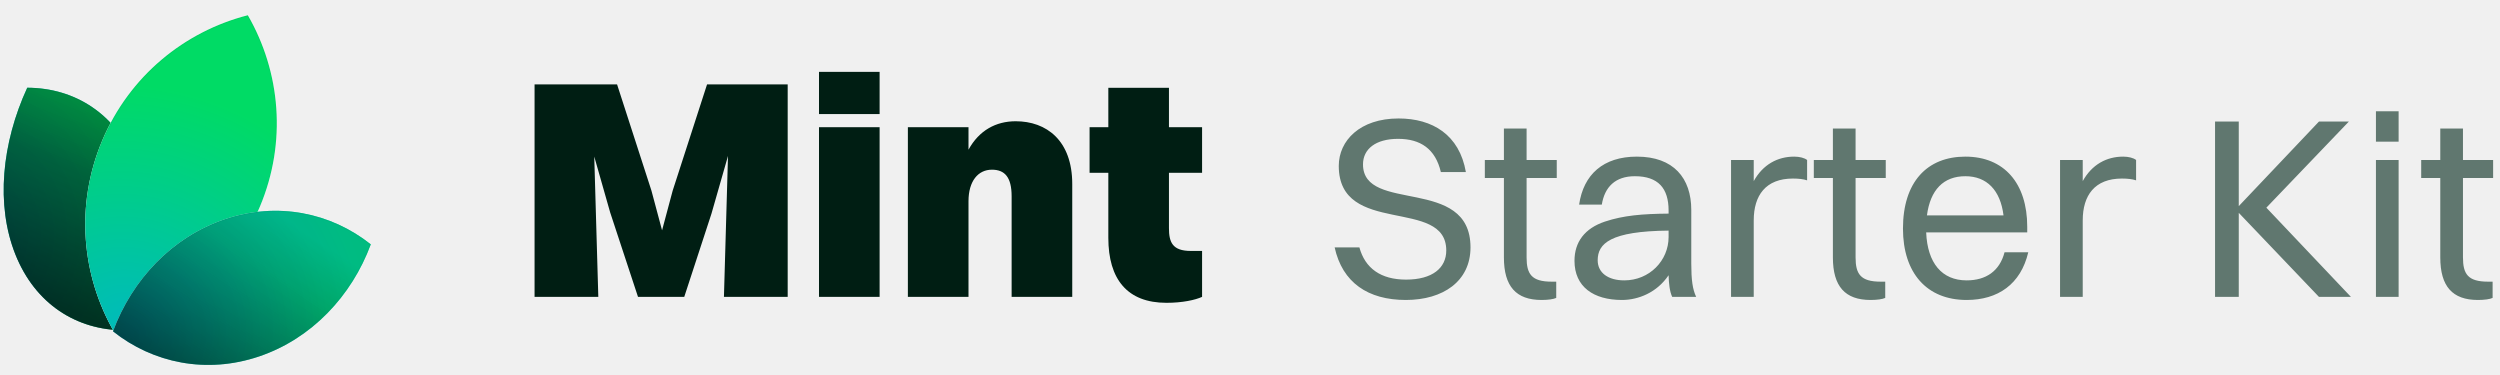
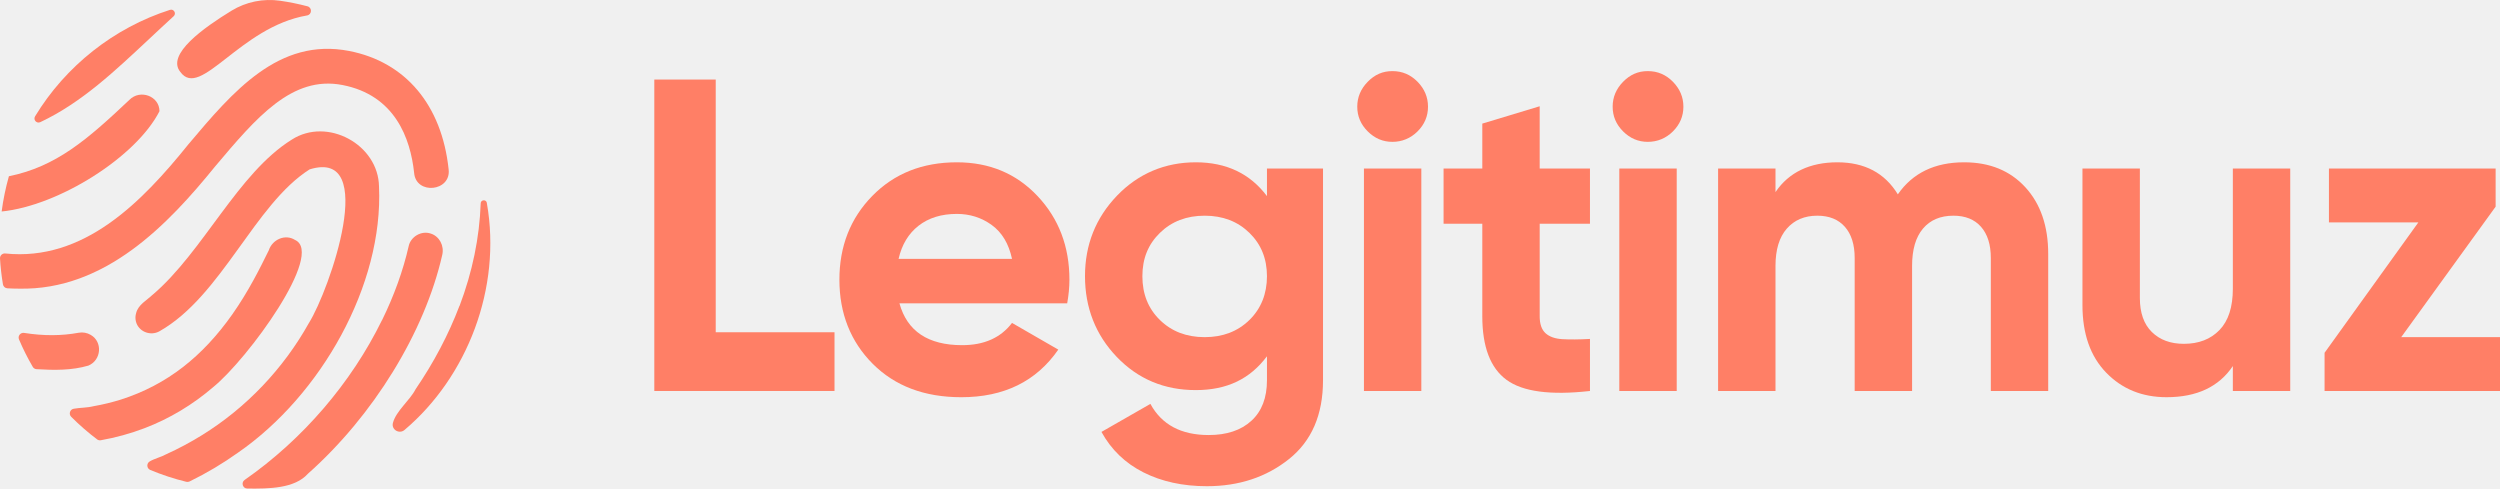
- <svg xmlns="http://www.w3.org/2000/svg" width="160" height="24" viewBox="0 0 160 24" fill="none">
-   <path d="M7.953 21.139C4.896 21.13 2.255 19.458 0.987 16.29C-0.28 13.121 0.109 9.163 1.744 5.615C4.801 5.624 7.442 7.296 8.71 10.465C9.977 13.633 9.588 17.591 7.953 21.139Z" fill="white" />
-   <path d="M7.953 21.139C4.896 21.13 2.255 19.458 0.987 16.29C-0.28 13.121 0.109 9.163 1.744 5.615C4.801 5.624 7.442 7.296 8.71 10.465C9.977 13.633 9.588 17.591 7.953 21.139Z" fill="url(#paint0_radial_115_86)" />
-   <path d="M7.953 21.139C4.896 21.13 2.255 19.458 0.987 16.29C-0.28 13.121 0.109 9.163 1.744 5.615C4.801 5.624 7.442 7.296 8.71 10.465C9.977 13.633 9.588 17.591 7.953 21.139Z" fill="black" fill-opacity="0.5" style="mix-blend-mode:hard-light" />
-   <path d="M7.953 21.139C4.896 21.13 2.255 19.458 0.987 16.29C-0.28 13.121 0.109 9.163 1.744 5.615C4.801 5.624 7.442 7.296 8.71 10.465C9.977 13.633 9.588 17.591 7.953 21.139Z" fill="url(#paint1_linear_115_86)" fill-opacity="0.5" style="mix-blend-mode:hard-light" />
-   <path d="M7.935 21.111C4.897 21.096 2.274 19.431 1.013 16.279C-0.248 13.124 0.136 9.182 1.762 5.643C4.8 5.659 7.423 7.324 8.684 10.476C9.945 13.63 9.561 17.572 7.935 21.111Z" stroke="url(#paint2_linear_115_86)" stroke-opacity="0.05" stroke-width="0.056" />
-   <path d="M7.31 21.257C11.354 20.221 14.884 17.375 16.628 13.236C18.373 9.097 17.945 4.587 15.86 0.976C11.816 2.012 8.287 4.858 6.542 8.998C4.797 13.137 5.225 17.646 7.31 21.257Z" fill="white" />
-   <path d="M7.31 21.257C11.354 20.221 14.884 17.375 16.628 13.236C18.373 9.097 17.945 4.587 15.86 0.976C11.816 2.012 8.287 4.858 6.542 8.998C4.797 13.137 5.225 17.646 7.31 21.257Z" fill="url(#paint3_radial_115_86)" />
-   <path d="M16.602 13.225C14.864 17.349 11.351 20.187 7.324 21.225C5.253 17.624 4.829 13.132 6.568 9.009C8.306 4.885 11.819 2.047 15.846 1.009C17.918 4.61 18.341 9.101 16.602 13.225Z" stroke="url(#paint4_linear_115_86)" stroke-opacity="0.05" stroke-width="0.056" />
-   <path d="M7.234 21.207C9.789 23.237 13.21 23.951 16.577 22.814C19.944 21.677 22.506 18.945 23.73 15.638C21.175 13.608 17.754 12.894 14.387 14.031C11.02 15.168 8.458 17.901 7.234 21.207Z" fill="white" />
-   <path d="M7.234 21.207C9.789 23.237 13.21 23.951 16.577 22.814C19.944 21.677 22.506 18.945 23.73 15.638C21.175 13.608 17.754 12.894 14.387 14.031C11.02 15.168 8.458 17.901 7.234 21.207Z" fill="url(#paint5_radial_115_86)" />
-   <path d="M7.234 21.207C9.789 23.237 13.21 23.951 16.577 22.814C19.944 21.677 22.506 18.945 23.73 15.638C21.175 13.608 17.754 12.894 14.387 14.031C11.02 15.168 8.458 17.901 7.234 21.207Z" fill="black" fill-opacity="0.2" style="mix-blend-mode:hard-light" />
-   <path d="M7.234 21.207C9.789 23.237 13.21 23.951 16.577 22.814C19.944 21.677 22.506 18.945 23.73 15.638C21.175 13.608 17.754 12.894 14.387 14.031C11.02 15.168 8.458 17.901 7.234 21.207Z" fill="url(#paint6_linear_115_86)" fill-opacity="0.5" style="mix-blend-mode:hard-light" />
-   <path d="M16.568 22.787C13.218 23.918 9.814 23.212 7.267 21.198C8.492 17.907 11.044 15.189 14.396 14.058C17.747 12.927 21.15 13.633 23.697 15.648C22.472 18.938 19.92 21.656 16.568 22.787Z" stroke="url(#paint7_linear_115_86)" stroke-opacity="0.05" stroke-width="0.056" />
-   <path d="M34.212 19V5.4H39.492L41.692 12.2L42.372 14.74L43.052 12.2L45.252 5.4H50.412V19H46.332L46.592 9.98L45.532 13.68L43.792 19H40.832L39.052 13.6L38.032 10.02L38.292 19H34.212ZM52.416 7.3V4.6H56.295V7.3H52.416ZM52.416 19V8.14H56.295V19H52.416ZM58.104 19V8.14H61.984V9.58C62.664 8.34 63.744 7.76 65.004 7.76C66.964 7.76 68.624 8.98 68.624 11.78V19H64.744V12.56C64.744 11.34 64.304 10.86 63.484 10.86C62.604 10.86 61.984 11.58 61.984 12.88V19H58.104ZM70.933 15.22V11.06H69.733V8.14H70.933V5.62H74.813V8.14H76.933V11.06H74.813V14.6C74.813 15.5 75.033 16.06 76.213 16.06H76.933V19C76.493 19.2 75.673 19.38 74.653 19.38C72.153 19.38 70.933 17.88 70.933 15.22Z" fill="#001E13" />
-   <path d="M87.232 10.519C87.232 13.687 94.112 11.229 94.112 15.832C94.112 17.994 92.364 19.198 89.971 19.198C87.562 19.198 85.912 18.093 85.417 15.832H87.001C87.364 17.169 88.371 17.895 89.987 17.895C91.671 17.895 92.561 17.152 92.561 16.03C92.561 12.598 85.681 15.155 85.681 10.618C85.681 9.001 87.034 7.582 89.509 7.582C91.671 7.582 93.403 8.621 93.816 11.014H92.215C91.868 9.529 90.912 8.886 89.476 8.886C88.057 8.886 87.232 9.529 87.232 10.519ZM96.25 16.476V11.393H95.029V10.239H96.25V8.226H97.702V10.239H99.632V11.393H97.702V16.476C97.702 17.532 98.015 18.026 99.302 18.026H99.599V19.066C99.434 19.148 99.071 19.198 98.659 19.198C97.025 19.198 96.25 18.323 96.25 16.476ZM102.516 13.093H101.064C101.345 11.162 102.615 10.024 104.76 10.024C107.103 10.024 108.242 11.393 108.242 13.44V16.888C108.242 17.895 108.324 18.521 108.555 19H107.021C106.856 18.654 106.806 18.142 106.79 17.614C106.047 18.72 104.859 19.198 103.803 19.198C101.988 19.198 100.767 18.357 100.767 16.69C100.767 15.486 101.427 14.611 102.714 14.182C103.902 13.786 105.107 13.687 106.79 13.671V13.473C106.79 12.053 106.13 11.278 104.628 11.278C103.374 11.278 102.698 11.971 102.516 13.093ZM102.252 16.657C102.252 17.465 102.929 17.944 103.952 17.944C105.569 17.944 106.79 16.674 106.79 15.172V14.759C103.061 14.793 102.252 15.585 102.252 16.657ZM110.787 19V10.239H112.239V11.591C112.833 10.519 113.774 10.024 114.83 10.024C115.176 10.024 115.49 10.107 115.655 10.239V11.542C115.407 11.46 115.094 11.427 114.747 11.427C112.998 11.427 112.239 12.515 112.239 14.1V19H110.787ZM117.305 16.476V11.393H116.084V10.239H117.305V8.226H118.757V10.239H120.688V11.393H118.757V16.476C118.757 17.532 119.071 18.026 120.358 18.026H120.655V19.066C120.49 19.148 120.127 19.198 119.714 19.198C118.081 19.198 117.305 18.323 117.305 16.476ZM129.809 16.145C129.33 18.192 127.862 19.198 125.865 19.198C123.324 19.198 121.79 17.482 121.79 14.627C121.79 11.658 123.324 10.024 125.783 10.024C128.258 10.024 129.743 11.723 129.743 14.512V14.875H123.275C123.357 16.838 124.281 17.944 125.865 17.944C127.103 17.944 127.977 17.35 128.291 16.145H129.809ZM125.783 11.278C124.38 11.278 123.539 12.152 123.324 13.786H128.225C128.027 12.169 127.152 11.278 125.783 11.278ZM131.843 19V10.239H133.295V11.591C133.889 10.519 134.829 10.024 135.885 10.024C136.232 10.024 136.545 10.107 136.71 10.239V11.542C136.463 11.46 136.149 11.427 135.803 11.427C134.054 11.427 133.295 12.515 133.295 14.1V19H131.843ZM141.763 19V7.78H143.281V13.192L148.413 7.78H150.327L145.047 13.291L150.459 19H148.413L143.281 13.621V19H141.763ZM152.06 9.067V7.12H153.512V9.067H152.06ZM152.06 19V10.239H153.512V19H152.06ZM156.178 16.476V11.393H154.957V10.239H156.178V8.226H157.63V10.239H159.56V11.393H157.63V16.476C157.63 17.532 157.943 18.026 159.23 18.026H159.527V19.066C159.362 19.148 158.999 19.198 158.587 19.198C156.953 19.198 156.178 18.323 156.178 16.476Z" fill="#002719" fill-opacity="0.6" />
-   <defs>
-     <radialGradient id="paint0_radial_115_86" cx="0" cy="0" r="1" gradientUnits="userSpaceOnUse" gradientTransform="translate(-3.00503 15.023) rotate(-10.029) scale(17.9572 17.784)">
-       <stop stop-color="#00B0BB" />
-       <stop offset="1" stop-color="#00DB65" />
-     </radialGradient>
-     <linearGradient id="paint1_linear_115_86" x1="7.39" y1="4.813" x2="1.63" y2="18.689" gradientUnits="userSpaceOnUse">
-       <stop stop-color="#18E299" />
-       <stop offset="1" />
-     </linearGradient>
-     <linearGradient id="paint2_linear_115_86" x1="7.948" y1="8.016" x2="1.761" y2="18.746" gradientUnits="userSpaceOnUse">
-       <stop />
-       <stop offset="1" stop-opacity="0" />
-     </linearGradient>
-     <radialGradient id="paint3_radial_115_86" cx="0" cy="0" r="1" gradientUnits="userSpaceOnUse" gradientTransform="translate(8.11404 20.8822) rotate(-75.7542) scale(21.6246 23.7772)">
-       <stop stop-color="#00BBBB" />
-       <stop offset="0.713" stop-color="#00DB65" />
-     </radialGradient>
-     <linearGradient id="paint4_linear_115_86" x1="7.602" y1="5.871" x2="15.556" y2="16.372" gradientUnits="userSpaceOnUse">
-       <stop />
-       <stop offset="1" stop-opacity="0" />
-     </linearGradient>
-     <radialGradient id="paint5_radial_115_86" cx="0" cy="0" r="1" gradientUnits="userSpaceOnUse" gradientTransform="translate(7.84537 21.5181) rotate(-20.3525) scale(18.5603 17.32)">
-       <stop stop-color="#00B0BB" />
-       <stop offset="1" stop-color="#00DB65" />
-     </radialGradient>
-     <linearGradient id="paint6_linear_115_86" x1="16.808" y1="13.007" x2="10.041" y2="22.994" gradientUnits="userSpaceOnUse">
-       <stop stop-color="#00B1BC" />
-       <stop offset="1" />
-     </linearGradient>
-     <linearGradient id="paint7_linear_115_86" x1="16.808" y1="13.007" x2="14.169" y2="23.841" gradientUnits="userSpaceOnUse">
-       <stop />
-       <stop offset="1" stop-opacity="0" />
-     </linearGradient>
+ <svg xmlns="http://www.w3.org/2000/svg" id="Camada_1" data-name="Camada 1" viewBox="0 0 2000 390.869" version="1.1" width="2000" height="390.869">
+   <defs id="defs1">
+     <style id="style1">
+       .cls-1 {
+         fill: #282828;
+         stroke-width: 0px;
+       }
+     </style>
  </defs>
+   <g id="g19" transform="matrix(0.416003,0,0,0.416003,-133.4425,-94.87391)" style="fill:#ff7f66;fill-opacity:1">
+     <g id="g9" style="fill:#ff7f66;fill-opacity:1">
+       <path class="cls-1" d="M 1697.15,867.01 V 381.04 H 1579.06 V 979.95 H 1925.6 V 867.01 Z" id="path1" style="fill:#ff7f66;fill-opacity:1" />
+       <path class="cls-1" d="m 2377.35,766.06 c 0,-63.88 -20.43,-117.5 -61.21,-160.86 -40.78,-43.32 -92.55,-65.02 -155.26,-65.02 -66.18,0 -120.35,21.52 -162.58,64.6 -42.22,43.08 -63.3,96.84 -63.3,161.27 0,64.43 21.39,118.95 64.16,161.72 42.77,42.77 99.52,64.16 170.26,64.16 82.15,0 144.31,-30.52 186.5,-91.55 l -88.98,-51.32 c -21.66,28.53 -53.62,42.77 -95.81,42.77 -65.6,0 -105.83,-26.81 -120.66,-80.43 h 322.58 c 2.85,-15.96 4.29,-31.07 4.29,-45.35 z m -328.55,-40.2 c 6.25,-27.39 19.09,-48.64 38.48,-63.75 19.4,-15.1 43.9,-22.69 73.6,-22.69 25.09,0 47.47,7.14 67.14,21.39 19.67,14.28 32.65,35.94 38.93,65.05 z" id="path2" style="fill:#ff7f66;fill-opacity:1" />
+       <path class="cls-1" d="m 2757.22,552.16 v 53.04 c -32.51,-43.32 -78.16,-65.02 -136.9,-65.02 -58.74,0 -110.36,21.39 -151.45,64.16 -41.06,42.81 -61.58,94.44 -61.58,154.89 0,60.45 20.39,112.8 61.17,155.3 40.78,42.5 91.38,63.71 151.87,63.71 60.49,0 104.39,-21.66 136.9,-65.02 v 46.21 c 0,33.64 -9.99,59.59 -29.97,77.85 -19.94,18.26 -47.34,27.39 -82.11,27.39 -53.07,0 -90.42,-19.98 -112.08,-59.9 l -94.13,53.89 c 18.81,34.22 45.76,60.18 80.84,77.86 35.08,17.68 75.73,26.54 121.93,26.54 61.62,0 114.21,-17.4 157.87,-52.18 43.63,-34.81 65.43,-85.3 65.43,-151.45 V 552.17 h -107.79 z m -33.81,291.34 c -22.52,21.97 -51.18,32.92 -85.99,32.92 -34.81,0 -63.44,-10.95 -85.99,-32.92 -22.52,-21.97 -33.78,-50.05 -33.78,-84.27 0,-34.22 11.26,-61.48 33.78,-83.42 22.55,-21.97 51.22,-32.95 85.99,-32.95 34.77,0 63.47,10.98 85.99,32.95 22.55,21.94 33.81,49.77 33.81,83.42 0,33.65 -11.26,62.3 -33.81,84.27 z" id="path3" style="fill:#ff7f66;fill-opacity:1" />
+       <path class="cls-1" d="m 3046.84,385.33 c -13.42,-13.7 -29.52,-20.53 -48.37,-20.53 -18.85,0 -34.09,6.83 -47.48,20.53 -13.42,13.7 -20.12,29.66 -20.12,47.92 0,18.26 6.69,34.09 20.12,47.48 13.39,13.39 29.21,20.12 47.48,20.12 18.27,0 34.95,-6.73 48.37,-20.12 13.39,-13.39 20.08,-29.21 20.08,-47.48 0,-18.27 -6.69,-34.22 -20.08,-47.92 z m -103.12,166.83 v 427.79 h 110.36 V 552.16 Z" id="path4" style="fill:#ff7f66;fill-opacity:1" />
+       <path class="cls-1" d="M 3378.38,658.27 V 552.16 h -96.7 V 432.39 l -110.36,33.37 v 86.4 h -74.46 v 106.11 h 74.46 v 177.95 c 0,58.77 15.52,99.55 46.62,122.34 31.1,22.79 84.55,29.93 160.45,21.39 v -100.1 c -21.11,1.17 -38.82,1.27 -53.07,0.45 -14.25,-0.86 -25.09,-4.74 -32.51,-11.57 -7.41,-6.83 -11.12,-17.68 -11.12,-32.51 V 658.27 h 96.7 z" id="path5" style="fill:#ff7f66;fill-opacity:1" />
+       <path class="cls-1" d="m 3537.93,385.33 c -13.42,-13.7 -29.52,-20.53 -48.33,-20.53 -18.81,0 -34.09,6.83 -47.51,20.53 -13.39,13.7 -20.08,29.66 -20.08,47.92 0,18.26 6.69,34.09 20.08,47.48 13.42,13.39 29.25,20.12 47.51,20.12 18.26,0 34.91,-6.73 48.33,-20.12 13.39,-13.39 20.12,-29.21 20.12,-47.48 0,-18.27 -6.73,-34.22 -20.12,-47.92 z m -103.12,166.83 v 427.79 h 110.4 V 552.16 Z" id="path6" style="fill:#ff7f66;fill-opacity:1" />
+       <path class="cls-1" d="m 4215.56,588.1 c -29.38,-31.96 -68.59,-47.92 -117.64,-47.92 -56.47,0 -98.97,20.53 -127.49,61.62 -25.09,-41.09 -63.88,-61.62 -116.37,-61.62 -52.49,0 -93.23,19.12 -118.91,57.33 v -45.35 h -110.36 v 427.79 h 110.36 V 739.52 c 0,-31.34 7.28,-55.3 21.8,-71.85 14.55,-16.55 34.09,-24.82 58.63,-24.82 22.79,0 40.47,7.14 53.04,21.39 12.53,14.28 18.81,34.22 18.81,59.9 v 255.81 h 110.4 V 739.52 c 0,-31.34 6.97,-55.3 20.94,-71.85 13.97,-16.55 33.5,-24.82 58.63,-24.82 22.79,0 40.47,7.14 53.04,21.39 12.53,14.28 18.81,34.22 18.81,59.9 v 255.81 h 110.36 v -263.5 c 0,-53.62 -14.69,-96.39 -44.04,-128.35 z" id="path7" style="fill:#ff7f66;fill-opacity:1" />
+       <path class="cls-1" d="m 4614.68,552.16 v 231.02 c 0,35.36 -8.55,61.89 -25.68,79.57 -17.1,17.68 -39.92,26.5 -68.45,26.5 -25.68,0 -46.2,-7.55 -61.58,-22.66 -15.41,-15.1 -23.1,-36.94 -23.1,-65.46 V 552.15 h -110.4 v 262.67 c 0,55.34 15.28,98.69 45.79,130.03 30.48,31.37 69.14,47.06 115.92,47.06 58.18,0 100.65,-19.94 127.49,-59.9 v 47.92 h 110.36 V 552.14 h -110.36 z" id="path8" style="fill:#ff7f66;fill-opacity:1" />
+       <path class="cls-1" d="m 4938.46,876.42 181.56,-250.9 v -73.36 h -320.55 v 103.53 h 171.98 l -180.39,250.8 v 73.46 h 337.37 V 876.42 Z" id="path9" style="fill:#ff7f66;fill-opacity:1" />
+     </g>
+     <g id="g18" style="fill:#ff7f66;fill-opacity:1">
+       <path class="cls-1" d="m 627.47,441.89 c -0.17,-29.12 -37.24,-42.8 -57.95,-21.7 -81.08,76.65 -140.77,128.29 -231.62,146.8 -6.26,22.17 -10.97,44.82 -13.96,67.79 C 433.39,623.77 582.6,530.14 627.47,441.89 Z" id="path10" style="fill:#ff7f66;fill-opacity:1" />
+       <path class="cls-1" d="m 609.04,301.69 c 15.01,-14.08 30.23,-28.36 45.69,-42.43 5.77,-5.25 0.34,-14.6 -7.09,-12.23 -107.81,34.41 -200.89,108.23 -259.45,204.78 -4.01,6.61 3.01,14.46 10,11.18 80.2,-37.63 145.18,-100.06 210.85,-161.3 z" id="path11" style="fill:#ff7f66;fill-opacity:1" />
+       <path class="cls-1" d="m 598.98,1051.41 c 48.1,-18.35 92.7,-45.3 131.75,-78.86 66.65,-54.14 215.1,-257.32 157.35,-283.09 -18.99,-12.02 -43.67,-0.67 -50.38,19.92 -16.42,33.31 -38.78,78.67 -70.42,123.58 h -0.02 c -56.46,79.93 -124.6,134.95 -214.19,163.55 -16.77,5.22 -34.8,9.66 -52.27,12.66 -12.22,3.16 -25.82,2.71 -38.37,4.95 -7.21,1.29 -9.93,10.26 -4.76,15.45 15.57,15.6 32.21,30.13 49.8,43.42 2.04,1.54 4.66,2.17 7.17,1.71 28.93,-5.19 56.87,-12.8 84.32,-23.3 z" id="path12" style="fill:#ff7f66;fill-opacity:1" />
+       <path class="cls-1" d="m 1257.06,618.74 c -0.03,-0.19 -0.06,-0.37 -0.09,-0.56 -1.17,-7.02 -11.53,-6.32 -11.78,0.79 -2.33,66.04 -15.92,132.13 -40.71,197.53 l -0.26,0.07 c -20.78,54.71 -49.14,108.53 -84.38,160.17 -10.53,20.94 -37.43,41.55 -43.48,64.69 -3.34,12.79 12.18,22.05 22.28,13.52 120.53,-101.81 187.25,-272.76 158.41,-436.21 z" id="path13" style="fill:#ff7f66;fill-opacity:1" />
+       <path class="cls-1" d="m 667.67,366.48 c 38.72,53.48 114.34,-86.59 243.55,-108.69 9.63,-1.65 10.21,-15.16 0.76,-17.64 -17.24,-4.53 -34.76,-8.09 -52.48,-10.64 -32.42,-4.67 -65.45,2.01 -93.41,19.08 -52.86,32.28 -126.47,84.25 -98.42,117.89 z" id="path14" style="fill:#ff7f66;fill-opacity:1" />
+       <path class="cls-1" d="M 778.74,1098.36 C 937.83,988.29 1058.25,776.38 1049.64,586.86 1048.49,505.87 950.12,452.62 881.9,496.55 777.99,561.2 711.69,712.06 614.29,794.92 l -0.09,-0.02 c -11.13,10.75 -27.88,19.13 -31.68,35.47 -1.58,5.18 -1.64,10.41 -0.52,15.33 4.53,19.92 27.86,29.41 45.62,19.32 119.8,-68.05 182.52,-243.9 288.51,-311.21 133.87,-41.58 38.35,231.62 -1.11,295.13 h -0.05 c -49.08,88.04 -120.72,163.49 -206.21,216.22 -21.87,13.55 -44.68,25.69 -68.12,36.34 -9.9,5.54 -22.15,8.14 -31.99,13.93 -6.5,3.83 -5.9,13.43 1.06,16.34 22.42,9.4 45.68,17.06 69.4,22.85 2.09,0.51 4.31,0.27 6.25,-0.68 32.61,-15.93 63.8,-34.47 93.39,-55.59 z" id="path15" style="fill:#ff7f66;fill-opacity:1" />
+       <path class="cls-1" d="m 1149.33,677.3 c -17.99,-6.31 -38.87,5.75 -42.69,24.35 -10.65,46.71 -27.85,94.53 -51.2,142.23 l -0.17,0.02 c -58.98,120.57 -152.47,229.32 -264.07,307.11 -7.26,5.06 -3.71,16.46 5.14,16.55 41.9,0.45 90.95,0.07 116.49,-28.39 125.58,-111.53 224.58,-271.72 258.43,-420.97 4.09,-17.67 -5.54,-35.66 -21.93,-40.91 z" id="path16" style="fill:#ff7f66;fill-opacity:1" />
+       <path class="cls-1" d="m 490.82,931.12 c 25.12,-10.58 27.58,-45.75 4.54,-58.97 -6.96,-4.16 -15.21,-5.68 -23.24,-4.21 -33.02,6.09 -67.62,6.21 -104.89,0.32 -7.08,-1.12 -12.72,5.92 -9.92,12.52 7.7,18.14 16.53,35.76 26.44,52.74 1.53,2.63 4.3,4.32 7.34,4.5 33.38,2.04 67.89,2.52 99.73,-6.91 z" id="path17" style="fill:#ff7f66;fill-opacity:1" />
+       <path class="cls-1" d="m 357.04,783.14 c 166.61,3.8 287.84,-124.58 377.28,-234.84 79.46,-94.19 148.1,-175.54 244.95,-156.76 101.15,19.52 130.83,102.69 137.9,168.99 3.59,43 71.83,35.88 66.32,-7.08 C 1170.31,429.89 1100.49,347 991.9,326.02 856.6,299.9 768.51,404.32 683.28,505.33 593.09,617.41 481.71,731.04 330.83,715.51 c -5.62,-0.58 -10.38,4.03 -10.04,9.67 1.01,16.71 2.9,33.32 5.64,49.74 0.69,4.16 4.22,7.33 8.43,7.58 7.47,0.43 14.86,0.65 22.17,0.65 z" id="path18" style="fill:#ff7f66;fill-opacity:1" />
+     </g>
+   </g>
</svg>
